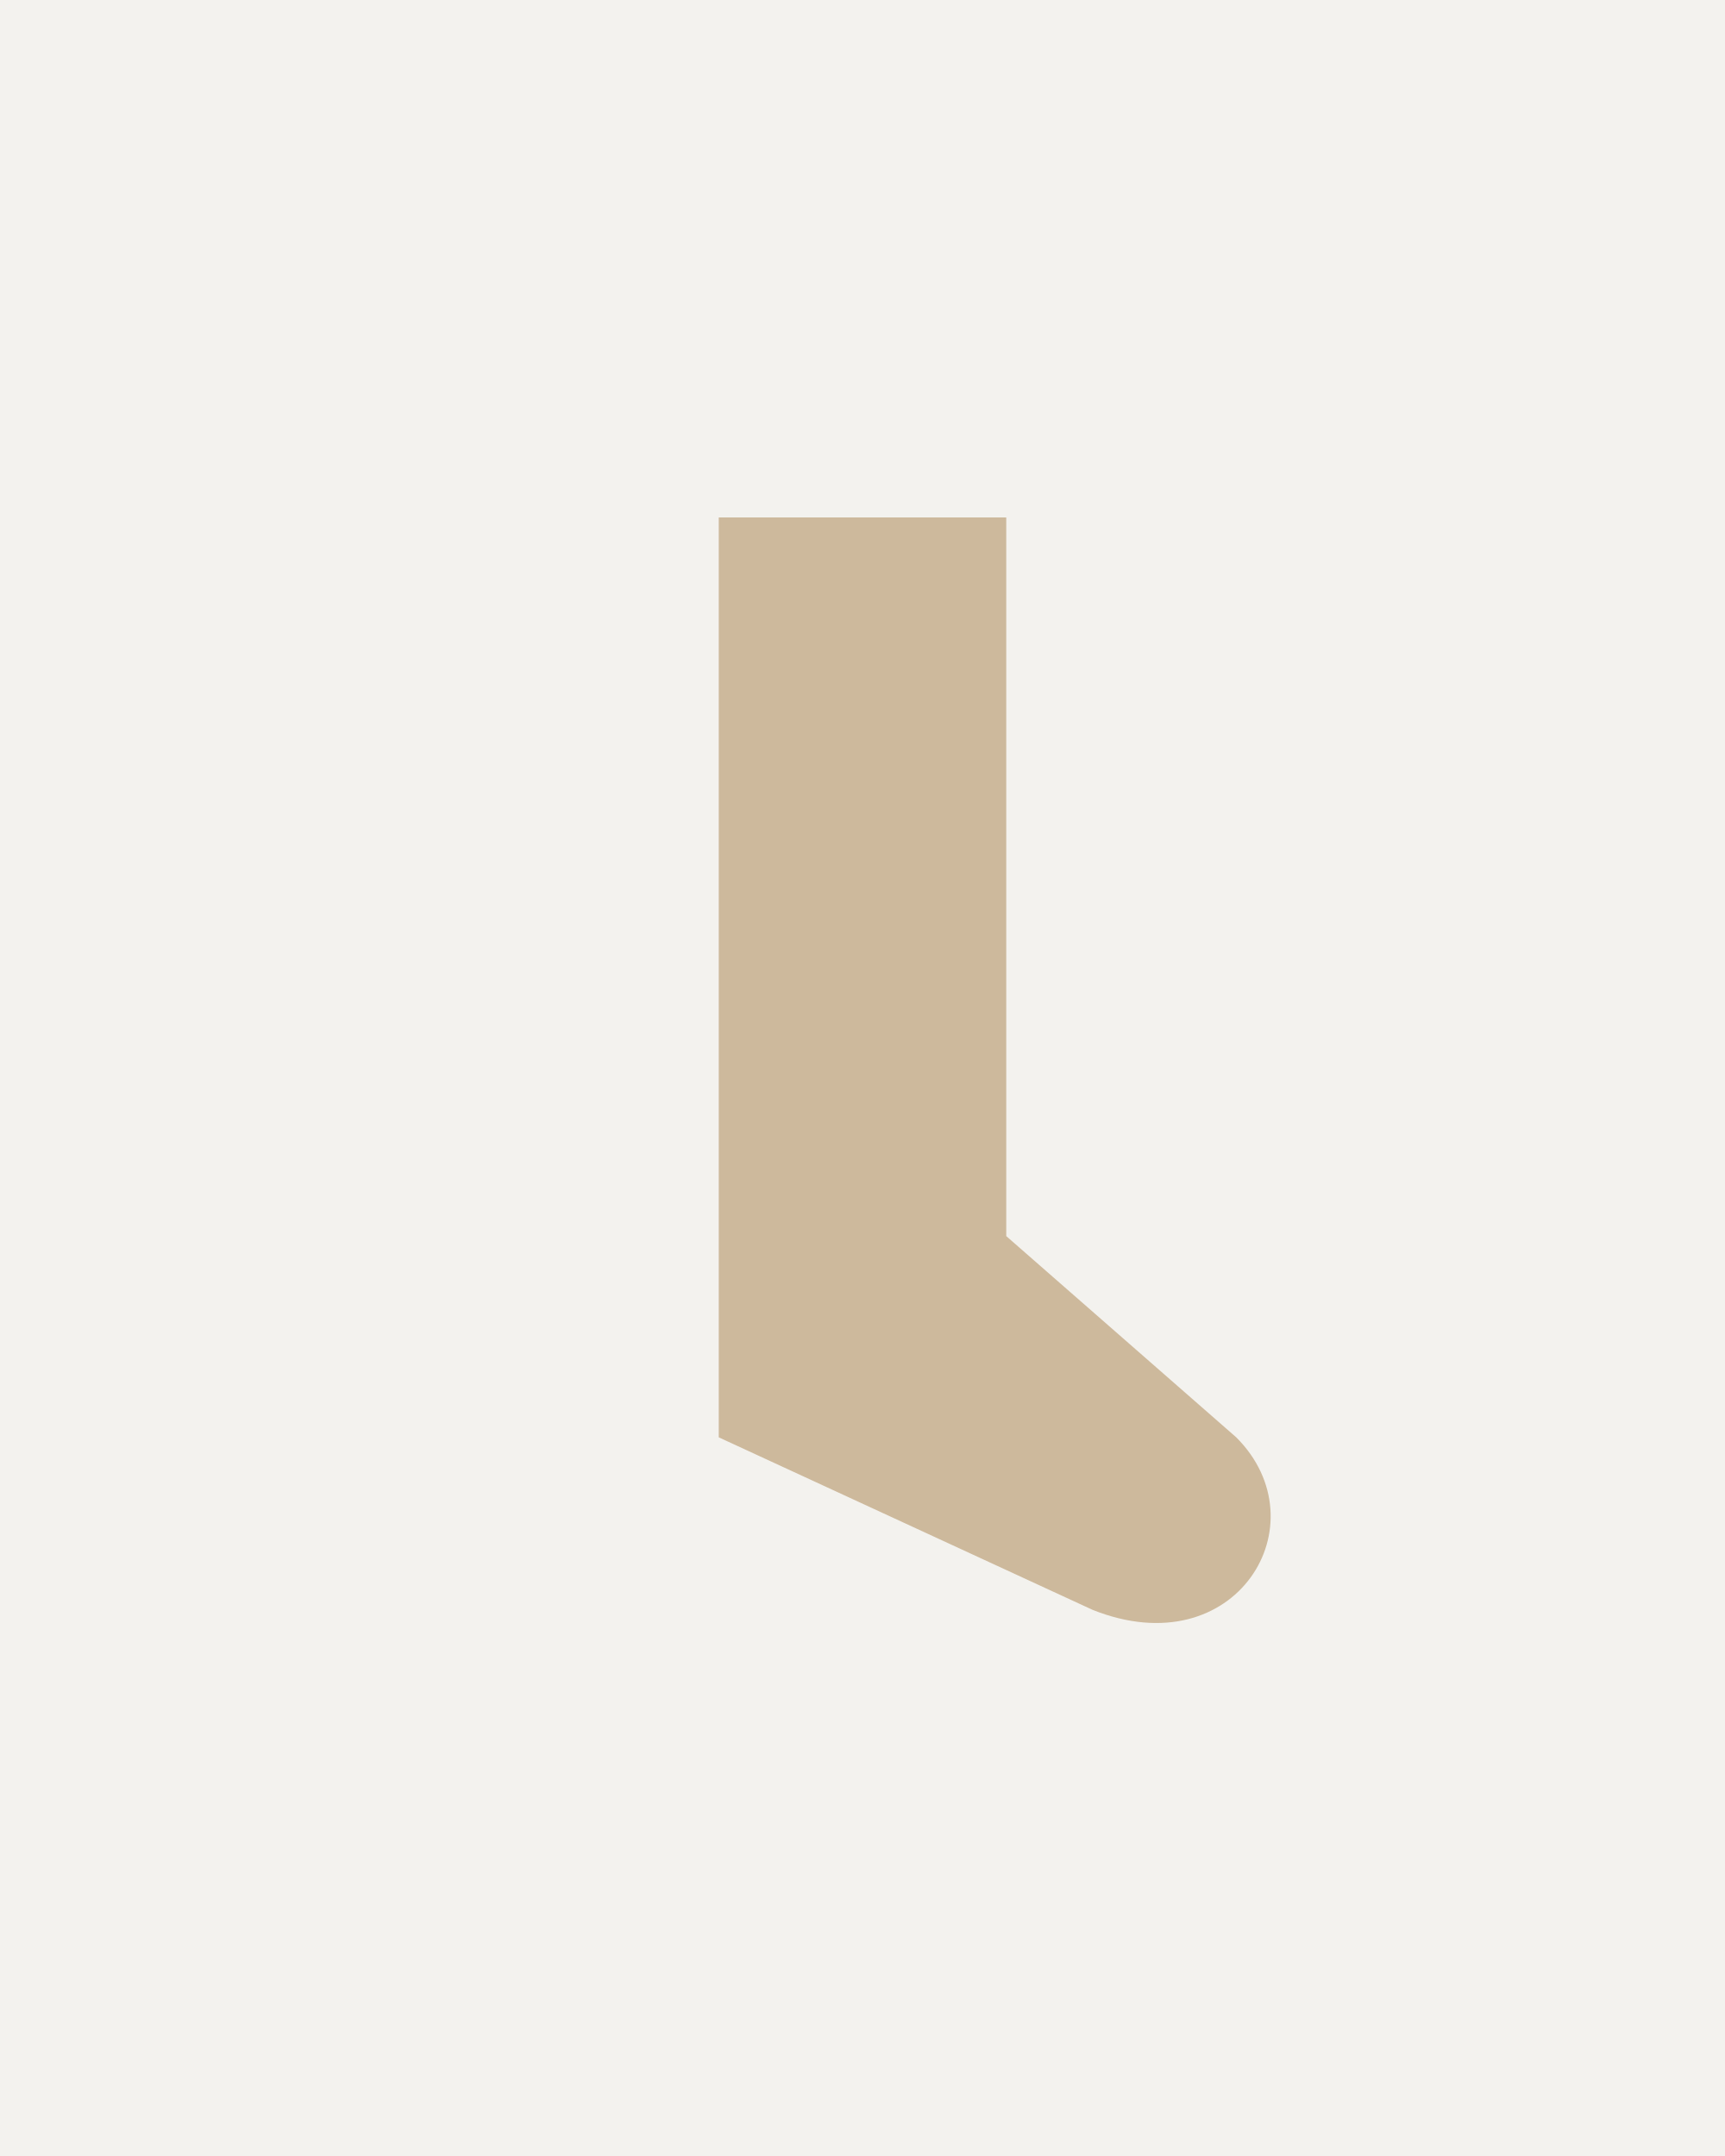
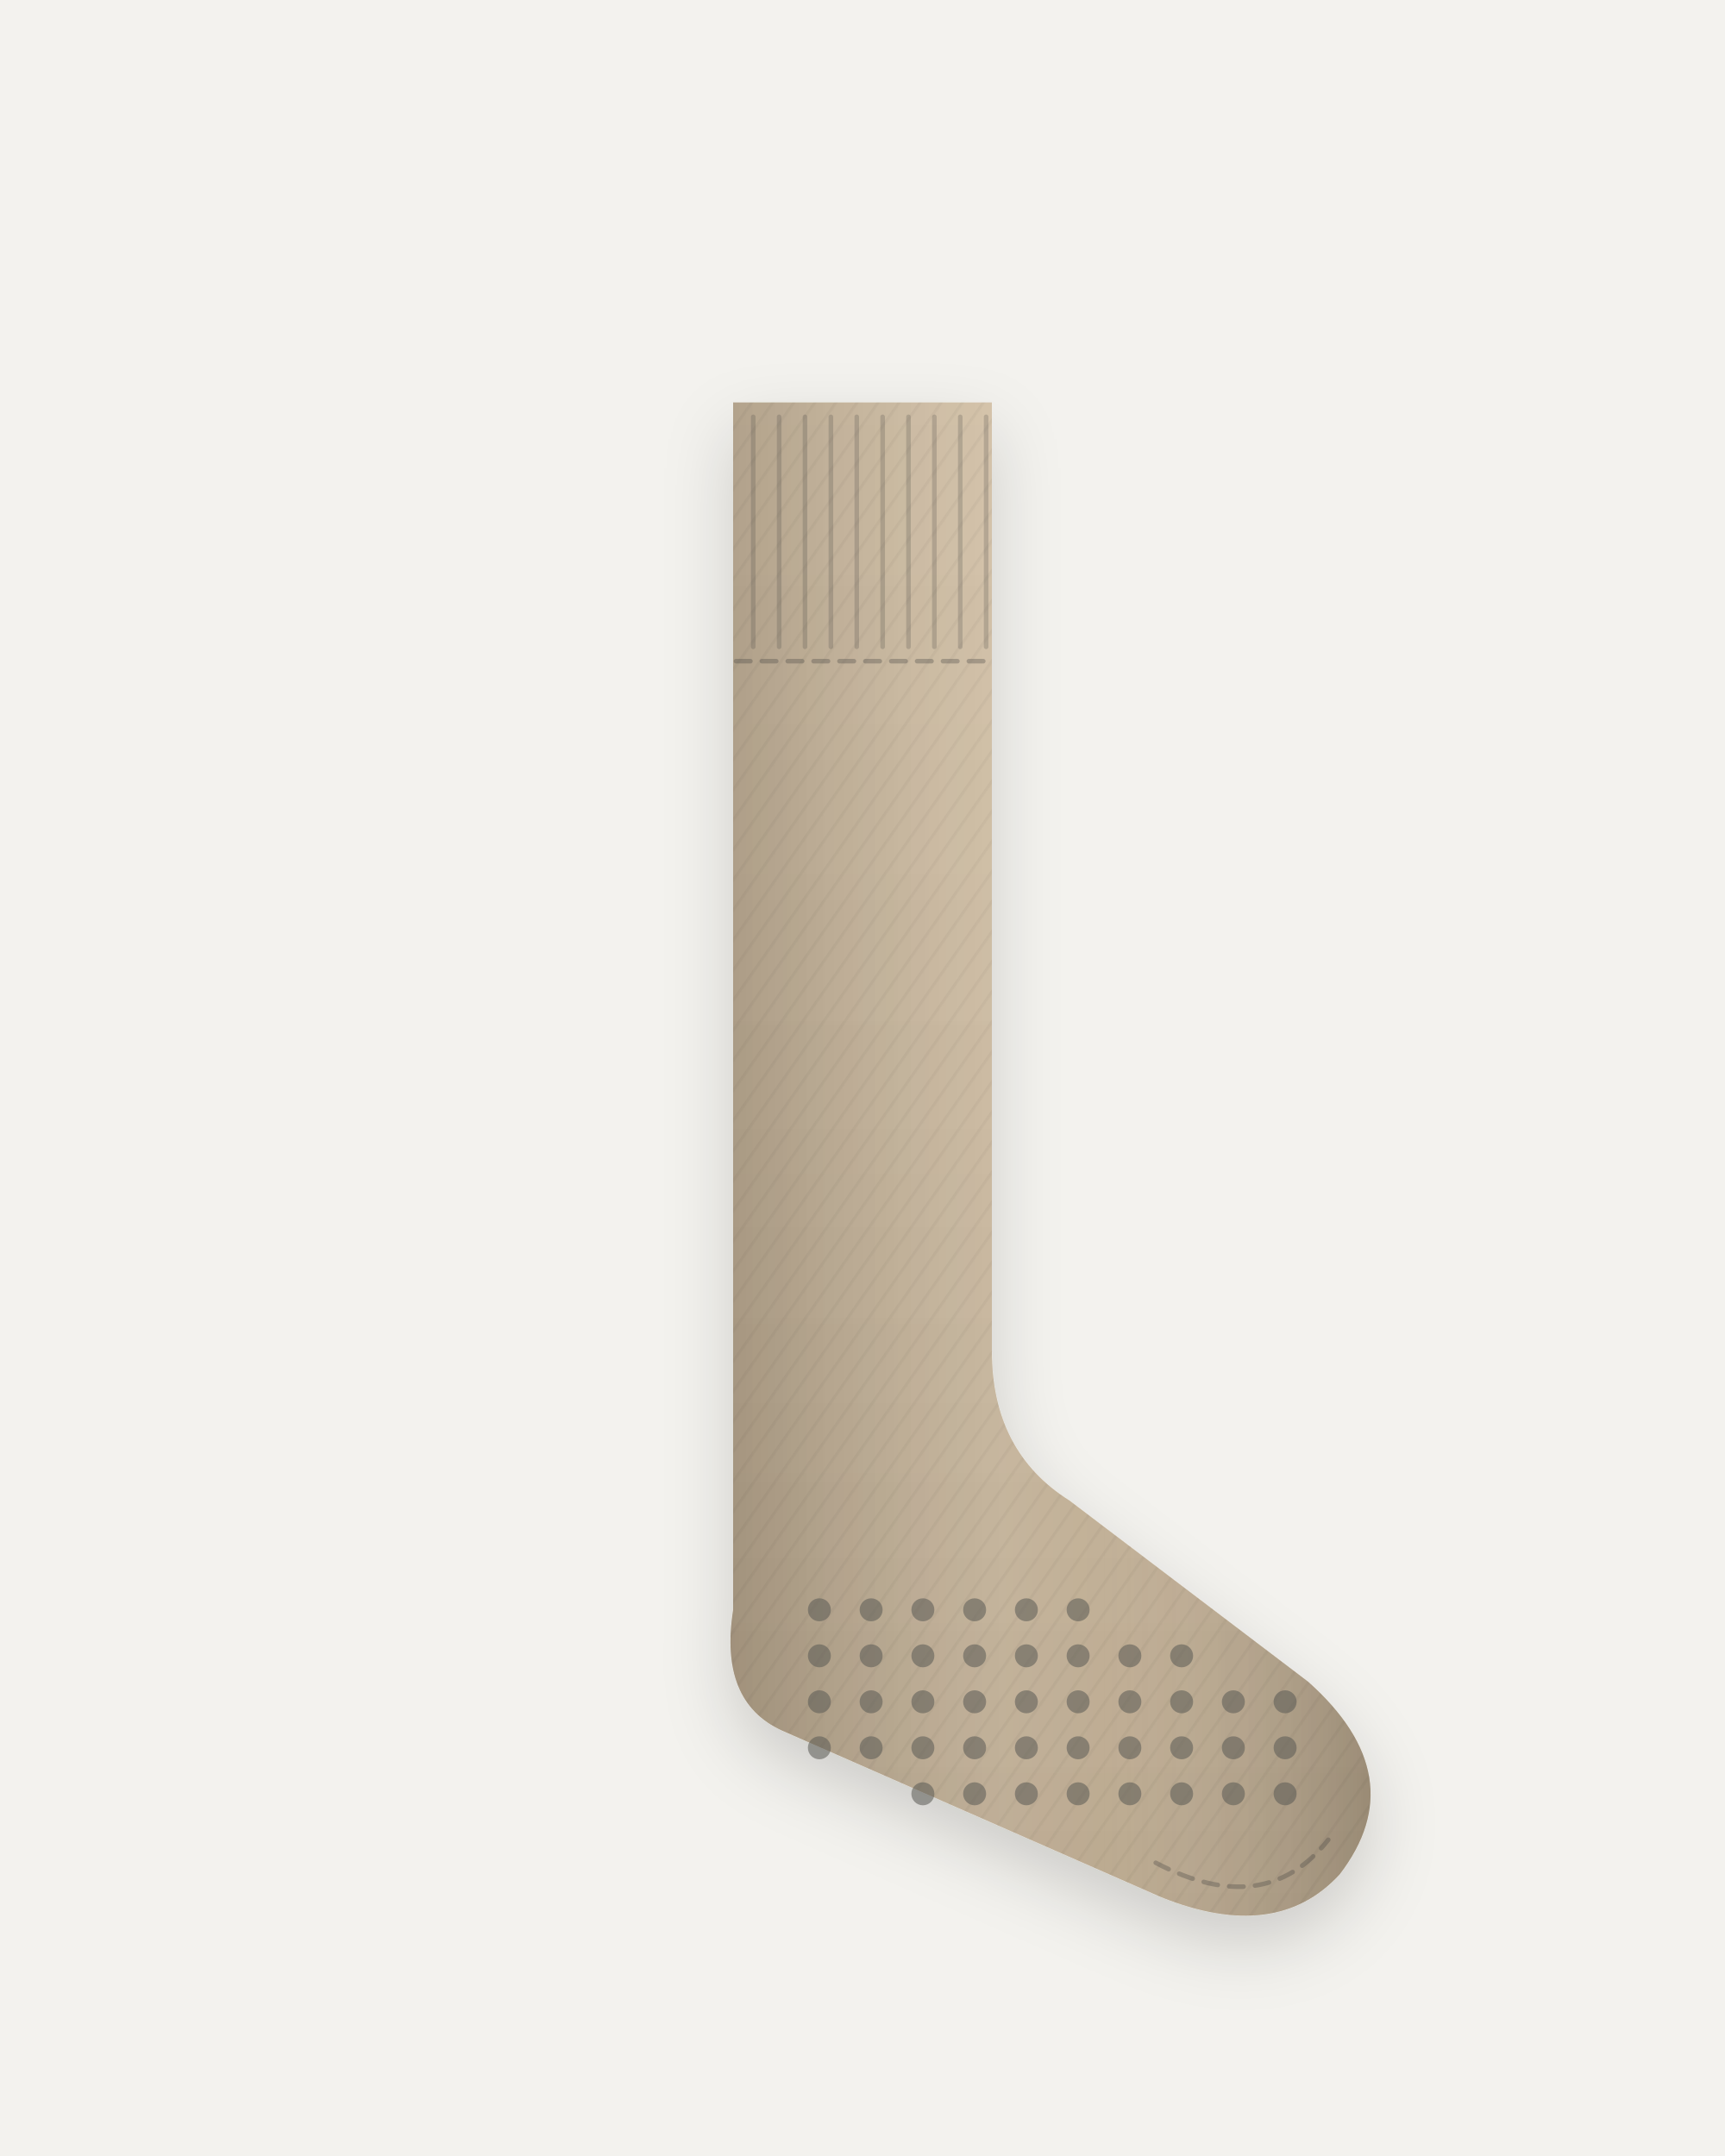
<svg xmlns="http://www.w3.org/2000/svg" width="600" height="750" viewBox="0 0 600 750">
-   <rect width="600" height="750" fill="#f3f2ee" />
-   <path d="M250 180h100v250l80 70c30 30 0 80-50 60l-130-60z" fill="#cdb99c" />
+   <defs>
+     <linearGradient id="luz" x1="0" y1="0" x2="1" y2="0">
+       <stop offset="0" stop-color="#000" stop-opacity="0.16" />
+       <stop offset="0.42" stop-color="#fff" stop-opacity="0.10" />
+       <stop offset="0.58" stop-color="#fff" stop-opacity="0.04" />
+       <stop offset="1" stop-color="#000" stop-opacity="0.18" />
+     </linearGradient>
+     <linearGradient id="caida" x1="0" y1="0" x2="0" y2="1">
+       <stop offset="0" stop-color="#fff" stop-opacity="0.06" />
+       <stop offset="1" stop-color="#000" stop-opacity="0.10" />
+     </linearGradient>
+     <pattern id="tejido" width="6" height="6" patternUnits="userSpaceOnUse" patternTransform="rotate(35)">
+       <line x1="0" y1="0" x2="0" y2="6" stroke="#000" stroke-opacity="0.035" stroke-width="2" />
+     </pattern>
+     <filter id="sombra" x="-20%" y="-20%" width="140%" height="140%">
+       <feDropShadow dx="0" dy="10" stdDeviation="12" flood-color="#000" flood-opacity="0.16" />
+     </filter>
+   </defs>
+   <rect x="-100" y="-100" width="800" height="950" fill="#f3f2ee" />
+   <g filter="url(#sombra)">
+     <path d="M255 140 L345 140 L345 470 Q345 505 372 522 L455 585 Q492 618 466 652 Q444 676 404 660 L272 602 Q250 592 255 560 Z" fill="#cdb99c" />
+   </g>
+   <path d="M255 140 L345 140 L345 470 Q345 505 372 522 L455 585 Q492 618 466 652 Q444 676 404 660 L272 602 Q250 592 255 560 Z" fill="url(#luz)" />
+   <path d="M255 140 L345 140 L345 470 Q345 505 372 522 L455 585 Q492 618 466 652 Q444 676 404 660 L272 602 Q250 592 255 560 Z" fill="url(#caida)" />
+   <path d="M255 140 L345 140 L345 470 Q345 505 372 522 L455 585 Q492 618 466 652 Q444 676 404 660 L272 602 Q250 592 255 560 Z" fill="url(#tejido)" />
+   <g fill="none" stroke="#3a3a3a" stroke-opacity="0.30" stroke-width="1.6" stroke-dasharray="5 4" stroke-linecap="round">
+     <path d="M262 145 L262 225" stroke-dasharray="1 0" stroke-opacity="0.2" />
+     <path d="M271 145 L271 225" stroke-dasharray="1 0" stroke-opacity="0.2" />
+     <path d="M280 145 L280 225" stroke-dasharray="1 0" stroke-opacity="0.2" />
+     <path d="M289 145 L289 225" stroke-dasharray="1 0" stroke-opacity="0.2" />
+     <path d="M298 145 L298 225" stroke-dasharray="1 0" stroke-opacity="0.2" />
+     <path d="M307 145 L307 225" stroke-dasharray="1 0" stroke-opacity="0.2" />
+     <path d="M316 145 L316 225" stroke-dasharray="1 0" stroke-opacity="0.2" />
+     <path d="M325 145 L325 225" stroke-dasharray="1 0" stroke-opacity="0.2" />
+     <path d="M334 145 L334 225" stroke-dasharray="1 0" stroke-opacity="0.2" />
+     <path d="M343 145 L343 225" stroke-dasharray="1 0" stroke-opacity="0.2" />
+     <path d="M256 230 L344 230" />
+     <path d="M402 648 Q440 668 462 640" />
+   </g>
+   <circle cx="285" cy="560" r="4" fill="#5a5a55" fill-opacity="0.55" />
+   <circle cx="285" cy="576" r="4" fill="#5a5a55" fill-opacity="0.55" />
+   <circle cx="285" cy="592" r="4" fill="#5a5a55" fill-opacity="0.55" />
+   <circle cx="285" cy="608" r="4" fill="#5a5a55" fill-opacity="0.55" />
+   <circle cx="303" cy="560" r="4" fill="#5a5a55" fill-opacity="0.55" />
+   <circle cx="303" cy="576" r="4" fill="#5a5a55" fill-opacity="0.55" />
+   <circle cx="303" cy="592" r="4" fill="#5a5a55" fill-opacity="0.55" />
+   <circle cx="303" cy="608" r="4" fill="#5a5a55" fill-opacity="0.55" />
+   <circle cx="321" cy="560" r="4" fill="#5a5a55" fill-opacity="0.55" />
+   <circle cx="321" cy="576" r="4" fill="#5a5a55" fill-opacity="0.55" />
+   <circle cx="321" cy="592" r="4" fill="#5a5a55" fill-opacity="0.55" />
+   <circle cx="321" cy="608" r="4" fill="#5a5a55" fill-opacity="0.55" />
+   <circle cx="321" cy="624" r="4" fill="#5a5a55" fill-opacity="0.55" />
+   <circle cx="339" cy="560" r="4" fill="#5a5a55" fill-opacity="0.55" />
+   <circle cx="339" cy="576" r="4" fill="#5a5a55" fill-opacity="0.55" />
+   <circle cx="339" cy="592" r="4" fill="#5a5a55" fill-opacity="0.55" />
+   <circle cx="339" cy="608" r="4" fill="#5a5a55" fill-opacity="0.55" />
+   <circle cx="339" cy="624" r="4" fill="#5a5a55" fill-opacity="0.55" />
+   <circle cx="357" cy="560" r="4" fill="#5a5a55" fill-opacity="0.55" />
+   <circle cx="357" cy="576" r="4" fill="#5a5a55" fill-opacity="0.55" />
+   <circle cx="357" cy="592" r="4" fill="#5a5a55" fill-opacity="0.55" />
+   <circle cx="357" cy="608" r="4" fill="#5a5a55" fill-opacity="0.55" />
+   <circle cx="357" cy="624" r="4" fill="#5a5a55" fill-opacity="0.55" />
+   <circle cx="375" cy="560" r="4" fill="#5a5a55" fill-opacity="0.55" />
+   <circle cx="375" cy="576" r="4" fill="#5a5a55" fill-opacity="0.55" />
+   <circle cx="375" cy="592" r="4" fill="#5a5a55" fill-opacity="0.55" />
+   <circle cx="375" cy="608" r="4" fill="#5a5a55" fill-opacity="0.55" />
+   <circle cx="375" cy="624" r="4" fill="#5a5a55" fill-opacity="0.55" />
+   <circle cx="393" cy="576" r="4" fill="#5a5a55" fill-opacity="0.55" />
+   <circle cx="393" cy="592" r="4" fill="#5a5a55" fill-opacity="0.55" />
+   <circle cx="393" cy="608" r="4" fill="#5a5a55" fill-opacity="0.55" />
+   <circle cx="393" cy="624" r="4" fill="#5a5a55" fill-opacity="0.55" />
+   <circle cx="411" cy="576" r="4" fill="#5a5a55" fill-opacity="0.55" />
+   <circle cx="411" cy="592" r="4" fill="#5a5a55" fill-opacity="0.55" />
+   <circle cx="411" cy="608" r="4" fill="#5a5a55" fill-opacity="0.55" />
+   <circle cx="411" cy="624" r="4" fill="#5a5a55" fill-opacity="0.55" />
+   <circle cx="429" cy="592" r="4" fill="#5a5a55" fill-opacity="0.55" />
+   <circle cx="429" cy="608" r="4" fill="#5a5a55" fill-opacity="0.55" />
+   <circle cx="429" cy="624" r="4" fill="#5a5a55" fill-opacity="0.55" />
+   <circle cx="447" cy="592" r="4" fill="#5a5a55" fill-opacity="0.55" />
+   <circle cx="447" cy="608" r="4" fill="#5a5a55" fill-opacity="0.55" />
+   <circle cx="447" cy="624" r="4" fill="#5a5a55" fill-opacity="0.55" />
</svg>
